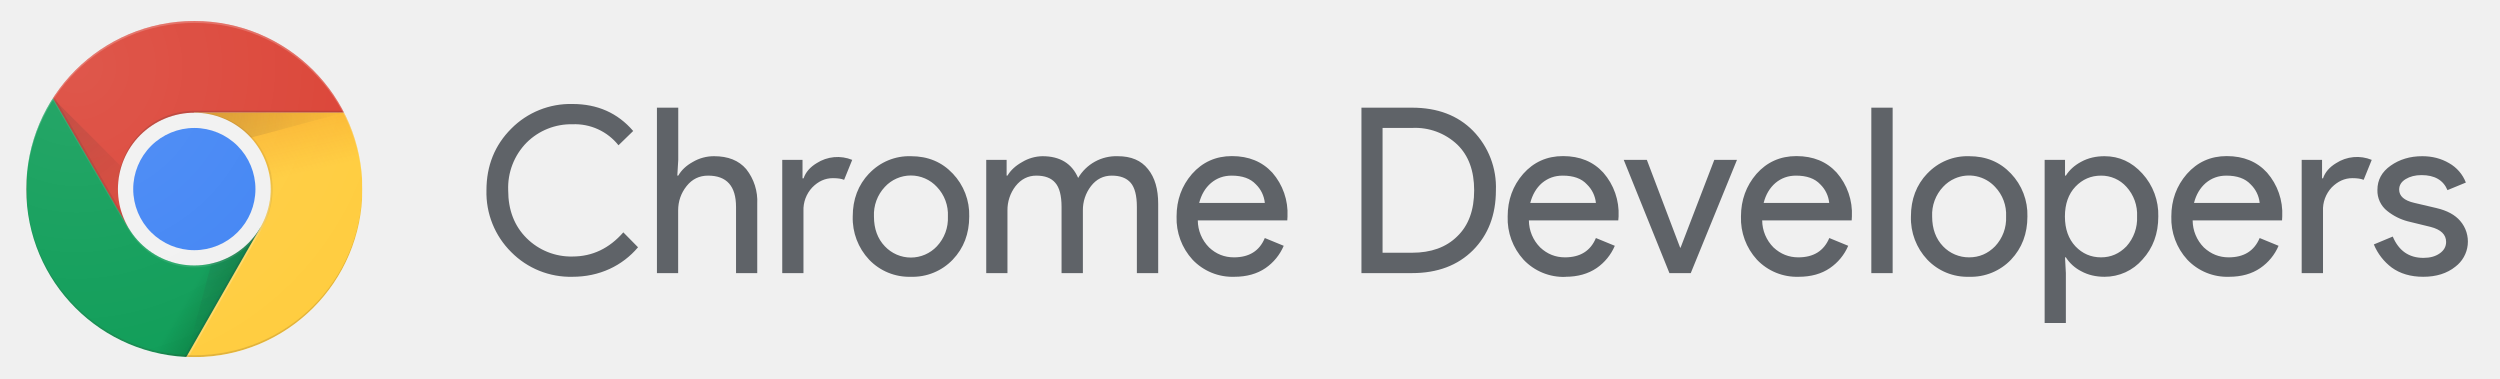
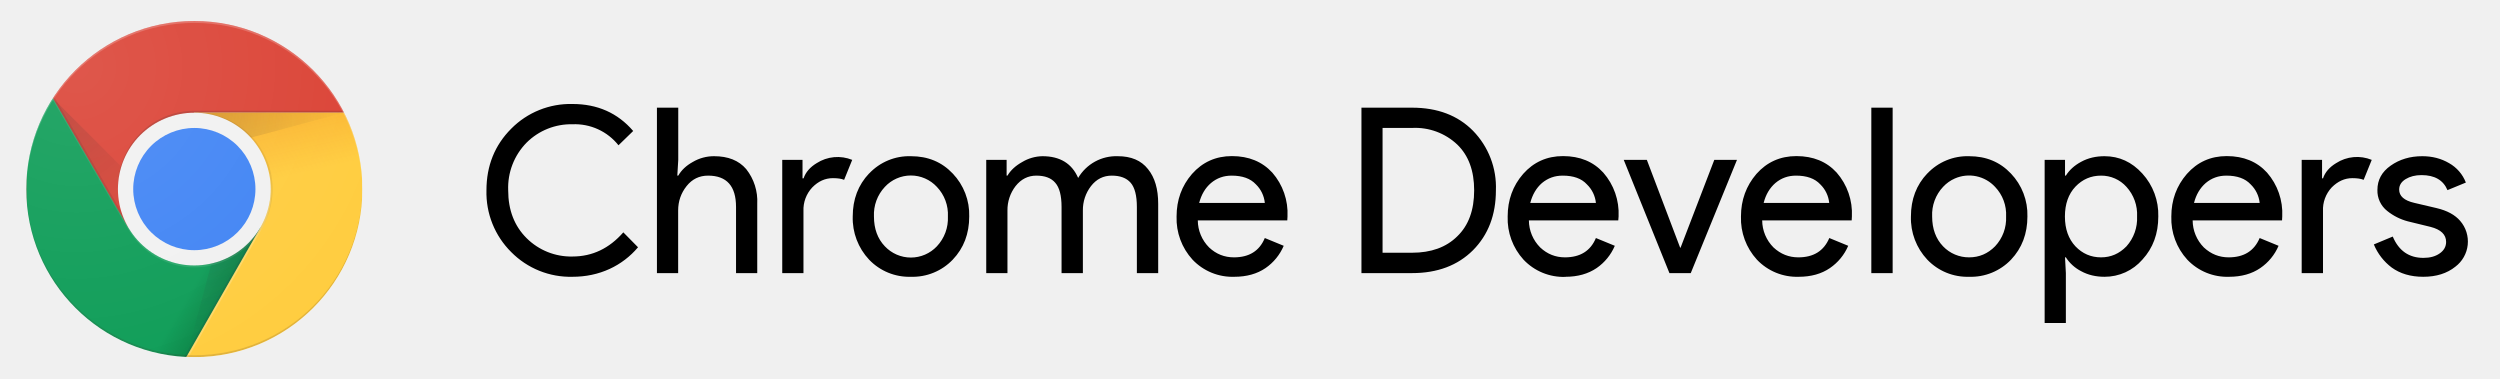
- <svg xmlns="http://www.w3.org/2000/svg" width="238" height="36" viewBox="0 0 238 36" fill="none">
-   <path d="M54.5 26.35C53.419 26.377 52.345 26.182 51.342 25.778C50.339 25.374 49.43 24.769 48.67 24C47.896 23.233 47.287 22.316 46.881 21.305C46.475 20.293 46.281 19.209 46.31 18.12C46.31 15.78 47.1 13.82 48.67 12.25C49.43 11.481 50.339 10.876 51.342 10.472C52.345 10.068 53.419 9.873 54.5 9.9C56.87 9.9 58.8 10.75 60.28 12.47L58.88 13.83C58.359 13.175 57.691 12.652 56.93 12.305C56.169 11.957 55.336 11.795 54.5 11.83C53.694 11.812 52.892 11.957 52.143 12.256C51.394 12.555 50.712 13.002 50.14 13.57C49.55 14.167 49.09 14.879 48.787 15.662C48.484 16.445 48.346 17.281 48.38 18.12C48.38 20 48.97 21.52 50.14 22.68C50.712 23.248 51.394 23.695 52.143 23.994C52.892 24.293 53.694 24.438 54.5 24.42C56.39 24.42 58 23.65 59.34 22.12L60.74 23.54C60.002 24.417 59.081 25.12 58.04 25.6C56.95 26.1 55.77 26.35 54.5 26.35V26.35ZM64.57 10.25V15.22L64.48 16.72H64.57C64.87 16.2 65.32 15.77 65.95 15.42C66.565 15.057 67.266 14.867 67.98 14.87C69.31 14.87 70.33 15.27 71.04 16.1C71.78 17.035 72.153 18.209 72.09 19.4V26H70.07V19.7C70.07 17.71 69.18 16.72 67.41 16.72C66.57 16.72 65.89 17.05 65.36 17.72C64.83 18.39 64.56 19.16 64.56 20.04V26H62.54V10.25H64.57ZM76.49 26H74.47V15.22H76.4V16.98H76.5C76.7 16.39 77.12 15.91 77.75 15.53C78.247 15.211 78.814 15.016 79.402 14.962C79.99 14.908 80.583 14.996 81.13 15.22L80.36 17.12C80.1 17.01 79.74 16.96 79.29 16.96C78.55 16.96 77.9 17.26 77.33 17.84C77.046 18.141 76.826 18.497 76.681 18.885C76.537 19.273 76.472 19.686 76.49 20.1V26V26ZM82.74 16.52C83.249 15.979 83.867 15.551 84.553 15.267C85.239 14.982 85.978 14.847 86.72 14.87C88.34 14.87 89.66 15.42 90.7 16.52C91.22 17.063 91.626 17.705 91.896 18.407C92.166 19.109 92.293 19.858 92.27 20.61C92.27 22.25 91.75 23.62 90.7 24.72C90.188 25.256 89.569 25.677 88.883 25.958C88.198 26.239 87.461 26.373 86.72 26.35C85.979 26.373 85.242 26.239 84.557 25.959C83.871 25.678 83.252 25.256 82.74 24.72C81.696 23.611 81.135 22.133 81.18 20.61C81.18 18.97 81.7 17.61 82.74 16.51V16.52ZM84.24 23.45C84.558 23.787 84.942 24.056 85.367 24.24C85.793 24.424 86.251 24.519 86.715 24.519C87.179 24.519 87.637 24.424 88.063 24.24C88.489 24.056 88.872 23.787 89.19 23.45C89.546 23.071 89.823 22.625 90.004 22.137C90.184 21.649 90.264 21.13 90.24 20.61C90.266 20.093 90.187 19.576 90.006 19.092C89.826 18.607 89.548 18.164 89.19 17.79C88.874 17.448 88.492 17.176 88.066 16.99C87.64 16.803 87.18 16.707 86.715 16.707C86.25 16.707 85.79 16.803 85.364 16.99C84.938 17.176 84.556 17.448 84.24 17.79C83.886 18.166 83.612 18.61 83.433 19.094C83.255 19.579 83.175 20.094 83.2 20.61C83.2 21.78 83.55 22.73 84.24 23.45ZM93.89 26V15.22H95.83V16.72H95.91C96.22 16.2 96.69 15.77 97.32 15.42C97.901 15.071 98.563 14.882 99.24 14.87C100.91 14.87 102.04 15.56 102.64 16.94C103.024 16.288 103.577 15.751 104.24 15.386C104.904 15.022 105.654 14.844 106.41 14.87C107.68 14.87 108.64 15.27 109.29 16.1C109.94 16.9 110.26 18 110.26 19.4V26H108.23V19.7C108.23 18.62 108.03 17.85 107.64 17.4C107.24 16.94 106.64 16.72 105.84 16.72C105.04 16.72 104.38 17.05 103.86 17.72C103.349 18.384 103.078 19.202 103.09 20.04V26H101.06V19.7C101.06 18.62 100.86 17.85 100.46 17.4C100.07 16.94 99.47 16.72 98.66 16.72C97.87 16.72 97.21 17.05 96.68 17.72C96.169 18.384 95.898 19.202 95.91 20.04V26H93.89ZM117.51 26.35C116.769 26.376 116.031 26.244 115.345 25.963C114.659 25.682 114.04 25.258 113.53 24.72C112.505 23.601 111.96 22.126 112.01 20.61C112.01 19.04 112.5 17.69 113.48 16.56C114.48 15.43 115.75 14.86 117.28 14.86C118.88 14.86 120.16 15.39 121.12 16.43C122.127 17.582 122.647 19.081 122.57 20.61L122.55 20.98H114.03C114.036 21.949 114.424 22.876 115.11 23.56C115.78 24.19 116.57 24.5 117.47 24.5C118.92 24.5 119.9 23.89 120.41 22.66L122.21 23.4C121.846 24.256 121.246 24.992 120.48 25.52C119.68 26.07 118.68 26.35 117.51 26.35ZM120.41 19.31C120.343 18.641 120.042 18.018 119.56 17.55C119.04 16.99 118.27 16.72 117.25 16.72C116.5 16.72 115.85 16.95 115.29 17.42C114.74 17.89 114.37 18.52 114.16 19.32H120.41V19.31V19.31ZM129.61 26V10.25H134.42C136.84 10.25 138.78 10.98 140.23 12.45C140.96 13.197 141.529 14.085 141.904 15.06C142.279 16.035 142.451 17.076 142.41 18.12C142.41 20.46 141.68 22.36 140.23 23.82C138.78 25.27 136.84 26 134.43 26H129.6H129.61V26ZM131.63 24.06H134.43C136.24 24.06 137.68 23.54 138.73 22.5C139.81 21.46 140.34 20 140.34 18.12C140.34 16.26 139.81 14.81 138.74 13.77C138.166 13.226 137.486 12.804 136.744 12.53C136.001 12.257 135.21 12.138 134.42 12.18H131.62V24.06H131.63V24.06ZM149.03 26.36C148.287 26.385 147.546 26.252 146.859 25.969C146.171 25.687 145.551 25.261 145.04 24.72C144.019 23.6 143.477 22.125 143.53 20.61C143.53 19.04 144.02 17.69 145 16.56C146 15.43 147.27 14.86 148.8 14.86C150.4 14.86 151.68 15.39 152.63 16.43C153.641 17.581 154.164 19.08 154.09 20.61L154.06 20.98H145.55C145.556 21.949 145.944 22.876 146.63 23.56C147.3 24.19 148.09 24.5 148.98 24.5C150.43 24.5 151.42 23.89 151.93 22.66L153.73 23.4C153.366 24.256 152.766 24.992 152 25.52C151.19 26.07 150.2 26.35 149.03 26.35V26.36V26.36ZM151.93 19.31C151.86 18.64 151.556 18.017 151.07 17.55C150.56 16.99 149.79 16.72 148.77 16.72C148.01 16.72 147.37 16.95 146.8 17.42C146.26 17.89 145.89 18.52 145.68 19.32H151.93V19.31V19.31ZM158.93 26L154.58 15.22H156.78L159.95 23.58H159.99L163.2 15.22H165.36L160.96 26H158.93V26ZM171.24 26.35C170.499 26.375 169.761 26.243 169.075 25.962C168.389 25.681 167.77 25.258 167.26 24.72C166.235 23.601 165.69 22.126 165.74 20.61C165.74 19.04 166.24 17.69 167.21 16.56C168.21 15.43 169.48 14.86 171.02 14.86C172.62 14.86 173.9 15.39 174.85 16.43C175.857 17.582 176.377 19.081 176.3 20.61L176.28 20.98H167.76C167.766 21.949 168.154 22.876 168.84 23.56C169.52 24.19 170.3 24.5 171.2 24.5C172.65 24.5 173.63 23.89 174.15 22.66L175.95 23.4C175.584 24.258 174.98 24.993 174.21 25.52C173.41 26.07 172.41 26.35 171.24 26.35V26.35ZM174.14 19.31C174.073 18.641 173.772 18.018 173.29 17.55C172.77 16.99 172 16.72 170.98 16.72C170.23 16.72 169.58 16.95 169.02 17.42C168.48 17.89 168.1 18.52 167.9 19.32H174.15L174.14 19.31V19.31ZM180.18 26H178.15V10.25H180.18V26V26ZM183.48 16.52C183.989 15.979 184.606 15.551 185.293 15.267C185.979 14.982 186.718 14.847 187.46 14.87C189.08 14.87 190.4 15.42 191.44 16.52C191.96 17.064 192.366 17.705 192.635 18.407C192.905 19.11 193.032 19.858 193.01 20.61C193.01 22.25 192.49 23.62 191.45 24.72C190.937 25.257 190.316 25.679 189.629 25.96C188.941 26.241 188.202 26.374 187.46 26.35C186.719 26.373 185.982 26.24 185.296 25.959C184.611 25.678 183.992 25.256 183.48 24.72C182.436 23.611 181.875 22.133 181.92 20.61C181.92 18.97 182.44 17.61 183.48 16.51V16.52V16.52ZM184.98 23.45C185.3 23.785 185.685 24.051 186.112 24.231C186.538 24.412 186.997 24.503 187.46 24.5C188.42 24.5 189.24 24.15 189.93 23.45C190.287 23.071 190.563 22.625 190.744 22.137C190.924 21.649 191.004 21.13 190.98 20.61C191.006 20.093 190.927 19.576 190.746 19.091C190.566 18.607 190.288 18.164 189.93 17.79C189.454 17.276 188.83 16.923 188.145 16.779C187.459 16.636 186.746 16.709 186.104 16.99C185.678 17.176 185.296 17.449 184.98 17.79C184.626 18.166 184.352 18.61 184.174 19.094C183.995 19.579 183.915 20.094 183.94 20.61C183.94 21.78 184.29 22.73 184.98 23.45ZM200.35 26.35C199.53 26.35 198.79 26.18 198.13 25.82C197.535 25.517 197.031 25.062 196.67 24.5H196.59L196.67 26V30.75H194.65V15.22H196.59V16.72H196.67C197 16.19 197.48 15.75 198.13 15.4C198.79 15.04 199.53 14.87 200.35 14.87C201.75 14.87 202.95 15.42 203.95 16.52C204.968 17.634 205.513 19.101 205.47 20.61C205.47 22.24 204.97 23.61 203.96 24.71C203.512 25.227 202.958 25.642 202.335 25.925C201.711 26.208 201.034 26.353 200.35 26.35V26.35ZM200.02 24.5C200.96 24.5 201.76 24.15 202.44 23.45C203.136 22.672 203.499 21.652 203.45 20.61C203.476 20.096 203.4 19.583 203.226 19.099C203.053 18.615 202.786 18.17 202.44 17.79C202.136 17.45 201.763 17.178 201.346 16.994C200.928 16.809 200.476 16.716 200.02 16.72C199.06 16.72 198.25 17.07 197.58 17.77C196.92 18.47 196.58 19.42 196.58 20.61C196.58 21.8 196.92 22.74 197.58 23.45C198.25 24.15 199.06 24.5 200.02 24.5ZM212.22 26.35C211.477 26.377 210.737 26.246 210.049 25.965C209.361 25.684 208.741 25.259 208.23 24.72C207.205 23.601 206.66 22.126 206.71 20.61C206.71 19.04 207.21 17.69 208.19 16.56C209.19 15.43 210.45 14.86 211.99 14.86C213.59 14.86 214.87 15.39 215.82 16.43C216.827 17.582 217.347 19.081 217.27 20.61L217.25 20.98H208.74C208.744 21.947 209.128 22.874 209.81 23.56C210.49 24.19 211.27 24.5 212.17 24.5C213.62 24.5 214.6 23.89 215.12 22.66L216.92 23.4C216.554 24.258 215.95 24.993 215.18 25.52C214.38 26.07 213.38 26.35 212.21 26.35H212.22V26.35ZM215.12 19.31C215.05 18.64 214.746 18.017 214.26 17.55C213.74 16.99 212.97 16.72 211.95 16.72C211.2 16.72 210.55 16.95 209.99 17.42C209.45 17.89 209.07 18.52 208.87 19.32H215.12V19.31V19.31ZM221.15 26H219.12V15.22H221.06V16.98H221.15C221.35 16.39 221.77 15.91 222.4 15.53C222.898 15.208 223.467 15.012 224.057 14.958C224.647 14.904 225.242 14.994 225.79 15.22L225.02 17.12C224.75 17.01 224.39 16.96 223.94 16.96C223.21 16.96 222.56 17.26 221.98 17.84C221.698 18.142 221.479 18.498 221.336 18.886C221.193 19.274 221.13 19.687 221.15 20.1V26V26ZM230.69 26.35C229.49 26.35 228.49 26.05 227.69 25.47C226.936 24.902 226.349 24.143 225.99 23.27L227.79 22.52C228.36 23.87 229.33 24.55 230.71 24.55C231.34 24.55 231.85 24.41 232.25 24.13C232.66 23.85 232.87 23.48 232.87 23.03C232.87 22.33 232.37 21.85 231.39 21.6L229.22 21.07C228.504 20.881 227.837 20.544 227.26 20.08C226.959 19.843 226.718 19.538 226.557 19.191C226.395 18.843 226.318 18.463 226.33 18.08C226.33 17.13 226.75 16.36 227.59 15.77C228.44 15.17 229.44 14.87 230.6 14.87C231.55 14.87 232.4 15.09 233.15 15.53C233.883 15.941 234.449 16.595 234.75 17.38L233 18.1C232.6 17.15 231.78 16.67 230.53 16.67C229.93 16.67 229.43 16.8 229.02 17.05C228.61 17.3 228.4 17.63 228.4 18.05C228.4 18.67 228.88 19.09 229.83 19.31L231.96 19.81C232.98 20.05 233.72 20.46 234.21 21.03C234.479 21.341 234.682 21.703 234.805 22.095C234.928 22.488 234.97 22.901 234.927 23.31C234.884 23.719 234.757 24.114 234.554 24.472C234.352 24.83 234.078 25.142 233.75 25.39C232.95 26.03 231.94 26.35 230.69 26.35Z" fill="#5F6368" />
+ <svg xmlns="http://www.w3.org/2000/svg" width="238" height="36" viewBox="0 0 238 36" fill="currentColor">
+   <path d="M54.5 26.35C53.419 26.377 52.345 26.182 51.342 25.778C50.339 25.374 49.43 24.769 48.67 24C47.896 23.233 47.287 22.316 46.881 21.305C46.475 20.293 46.281 19.209 46.31 18.12C46.31 15.78 47.1 13.82 48.67 12.25C49.43 11.481 50.339 10.876 51.342 10.472C52.345 10.068 53.419 9.873 54.5 9.9C56.87 9.9 58.8 10.75 60.28 12.47L58.88 13.83C58.359 13.175 57.691 12.652 56.93 12.305C56.169 11.957 55.336 11.795 54.5 11.83C53.694 11.812 52.892 11.957 52.143 12.256C51.394 12.555 50.712 13.002 50.14 13.57C49.55 14.167 49.09 14.879 48.787 15.662C48.484 16.445 48.346 17.281 48.38 18.12C48.38 20 48.97 21.52 50.14 22.68C50.712 23.248 51.394 23.695 52.143 23.994C52.892 24.293 53.694 24.438 54.5 24.42C56.39 24.42 58 23.65 59.34 22.12L60.74 23.54C60.002 24.417 59.081 25.12 58.04 25.6C56.95 26.1 55.77 26.35 54.5 26.35V26.35ZM64.57 10.25V15.22L64.48 16.72H64.57C64.87 16.2 65.32 15.77 65.95 15.42C66.565 15.057 67.266 14.867 67.98 14.87C69.31 14.87 70.33 15.27 71.04 16.1C71.78 17.035 72.153 18.209 72.09 19.4V26H70.07V19.7C70.07 17.71 69.18 16.72 67.41 16.72C66.57 16.72 65.89 17.05 65.36 17.72C64.83 18.39 64.56 19.16 64.56 20.04V26H62.54V10.25H64.57ZM76.49 26H74.47V15.22H76.4V16.98H76.5C76.7 16.39 77.12 15.91 77.75 15.53C78.247 15.211 78.814 15.016 79.402 14.962C79.99 14.908 80.583 14.996 81.13 15.22L80.36 17.12C80.1 17.01 79.74 16.96 79.29 16.96C78.55 16.96 77.9 17.26 77.33 17.84C77.046 18.141 76.826 18.497 76.681 18.885C76.537 19.273 76.472 19.686 76.49 20.1V26V26ZM82.74 16.52C83.249 15.979 83.867 15.551 84.553 15.267C85.239 14.982 85.978 14.847 86.72 14.87C88.34 14.87 89.66 15.42 90.7 16.52C91.22 17.063 91.626 17.705 91.896 18.407C92.166 19.109 92.293 19.858 92.27 20.61C92.27 22.25 91.75 23.62 90.7 24.72C90.188 25.256 89.569 25.677 88.883 25.958C88.198 26.239 87.461 26.373 86.72 26.35C85.979 26.373 85.242 26.239 84.557 25.959C83.871 25.678 83.252 25.256 82.74 24.72C81.696 23.611 81.135 22.133 81.18 20.61C81.18 18.97 81.7 17.61 82.74 16.51V16.52ZM84.24 23.45C84.558 23.787 84.942 24.056 85.367 24.24C85.793 24.424 86.251 24.519 86.715 24.519C87.179 24.519 87.637 24.424 88.063 24.24C88.489 24.056 88.872 23.787 89.19 23.45C89.546 23.071 89.823 22.625 90.004 22.137C90.184 21.649 90.264 21.13 90.24 20.61C90.266 20.093 90.187 19.576 90.006 19.092C89.826 18.607 89.548 18.164 89.19 17.79C88.874 17.448 88.492 17.176 88.066 16.99C87.64 16.803 87.18 16.707 86.715 16.707C86.25 16.707 85.79 16.803 85.364 16.99C84.938 17.176 84.556 17.448 84.24 17.79C83.886 18.166 83.612 18.61 83.433 19.094C83.255 19.579 83.175 20.094 83.2 20.61C83.2 21.78 83.55 22.73 84.24 23.45ZM93.89 26V15.22H95.83V16.72H95.91C96.22 16.2 96.69 15.77 97.32 15.42C97.901 15.071 98.563 14.882 99.24 14.87C100.91 14.87 102.04 15.56 102.64 16.94C103.024 16.288 103.577 15.751 104.24 15.386C104.904 15.022 105.654 14.844 106.41 14.87C107.68 14.87 108.64 15.27 109.29 16.1C109.94 16.9 110.26 18 110.26 19.4V26H108.23V19.7C108.23 18.62 108.03 17.85 107.64 17.4C107.24 16.94 106.64 16.72 105.84 16.72C105.04 16.72 104.38 17.05 103.86 17.72C103.349 18.384 103.078 19.202 103.09 20.04V26H101.06V19.7C101.06 18.62 100.86 17.85 100.46 17.4C100.07 16.94 99.47 16.72 98.66 16.72C97.87 16.72 97.21 17.05 96.68 17.72C96.169 18.384 95.898 19.202 95.91 20.04V26H93.89ZM117.51 26.35C116.769 26.376 116.031 26.244 115.345 25.963C114.659 25.682 114.04 25.258 113.53 24.72C112.505 23.601 111.96 22.126 112.01 20.61C112.01 19.04 112.5 17.69 113.48 16.56C114.48 15.43 115.75 14.86 117.28 14.86C118.88 14.86 120.16 15.39 121.12 16.43C122.127 17.582 122.647 19.081 122.57 20.61L122.55 20.98H114.03C114.036 21.949 114.424 22.876 115.11 23.56C115.78 24.19 116.57 24.5 117.47 24.5C118.92 24.5 119.9 23.89 120.41 22.66L122.21 23.4C121.846 24.256 121.246 24.992 120.48 25.52C119.68 26.07 118.68 26.35 117.51 26.35ZM120.41 19.31C120.343 18.641 120.042 18.018 119.56 17.55C119.04 16.99 118.27 16.72 117.25 16.72C116.5 16.72 115.85 16.95 115.29 17.42C114.74 17.89 114.37 18.52 114.16 19.32H120.41V19.31V19.31ZM129.61 26V10.25H134.42C136.84 10.25 138.78 10.98 140.23 12.45C140.96 13.197 141.529 14.085 141.904 15.06C142.279 16.035 142.451 17.076 142.41 18.12C142.41 20.46 141.68 22.36 140.23 23.82C138.78 25.27 136.84 26 134.43 26H129.6H129.61V26ZM131.63 24.06H134.43C136.24 24.06 137.68 23.54 138.73 22.5C139.81 21.46 140.34 20 140.34 18.12C140.34 16.26 139.81 14.81 138.74 13.77C138.166 13.226 137.486 12.804 136.744 12.53C136.001 12.257 135.21 12.138 134.42 12.18H131.62V24.06H131.63V24.06ZM149.03 26.36C148.287 26.385 147.546 26.252 146.859 25.969C146.171 25.687 145.551 25.261 145.04 24.72C144.019 23.6 143.477 22.125 143.53 20.61C143.53 19.04 144.02 17.69 145 16.56C146 15.43 147.27 14.86 148.8 14.86C150.4 14.86 151.68 15.39 152.63 16.43C153.641 17.581 154.164 19.08 154.09 20.61L154.06 20.98H145.55C145.556 21.949 145.944 22.876 146.63 23.56C147.3 24.19 148.09 24.5 148.98 24.5C150.43 24.5 151.42 23.89 151.93 22.66L153.73 23.4C153.366 24.256 152.766 24.992 152 25.52C151.19 26.07 150.2 26.35 149.03 26.35V26.36V26.36ZM151.93 19.31C151.86 18.64 151.556 18.017 151.07 17.55C150.56 16.99 149.79 16.72 148.77 16.72C148.01 16.72 147.37 16.95 146.8 17.42C146.26 17.89 145.89 18.52 145.68 19.32H151.93V19.31V19.31ZM158.93 26L154.58 15.22H156.78L159.95 23.58H159.99L163.2 15.22H165.36L160.96 26H158.93V26ZM171.24 26.35C170.499 26.375 169.761 26.243 169.075 25.962C168.389 25.681 167.77 25.258 167.26 24.72C166.235 23.601 165.69 22.126 165.74 20.61C165.74 19.04 166.24 17.69 167.21 16.56C168.21 15.43 169.48 14.86 171.02 14.86C172.62 14.86 173.9 15.39 174.85 16.43C175.857 17.582 176.377 19.081 176.3 20.61L176.28 20.98H167.76C167.766 21.949 168.154 22.876 168.84 23.56C169.52 24.19 170.3 24.5 171.2 24.5C172.65 24.5 173.63 23.89 174.15 22.66L175.95 23.4C175.584 24.258 174.98 24.993 174.21 25.52C173.41 26.07 172.41 26.35 171.24 26.35V26.35ZM174.14 19.31C174.073 18.641 173.772 18.018 173.29 17.55C172.77 16.99 172 16.72 170.98 16.72C170.23 16.72 169.58 16.95 169.02 17.42C168.48 17.89 168.1 18.52 167.9 19.32H174.15L174.14 19.31V19.31ZM180.18 26H178.15V10.25H180.18V26V26ZM183.48 16.52C183.989 15.979 184.606 15.551 185.293 15.267C185.979 14.982 186.718 14.847 187.46 14.87C189.08 14.87 190.4 15.42 191.44 16.52C191.96 17.064 192.366 17.705 192.635 18.407C192.905 19.11 193.032 19.858 193.01 20.61C193.01 22.25 192.49 23.62 191.45 24.72C190.937 25.257 190.316 25.679 189.629 25.96C188.941 26.241 188.202 26.374 187.46 26.35C186.719 26.373 185.982 26.24 185.296 25.959C184.611 25.678 183.992 25.256 183.48 24.72C182.436 23.611 181.875 22.133 181.92 20.61C181.92 18.97 182.44 17.61 183.48 16.51V16.52V16.52ZM184.98 23.45C185.3 23.785 185.685 24.051 186.112 24.231C186.538 24.412 186.997 24.503 187.46 24.5C188.42 24.5 189.24 24.15 189.93 23.45C190.287 23.071 190.563 22.625 190.744 22.137C190.924 21.649 191.004 21.13 190.98 20.61C191.006 20.093 190.927 19.576 190.746 19.091C190.566 18.607 190.288 18.164 189.93 17.79C189.454 17.276 188.83 16.923 188.145 16.779C187.459 16.636 186.746 16.709 186.104 16.99C185.678 17.176 185.296 17.449 184.98 17.79C184.626 18.166 184.352 18.61 184.174 19.094C183.995 19.579 183.915 20.094 183.94 20.61C183.94 21.78 184.29 22.73 184.98 23.45ZM200.35 26.35C199.53 26.35 198.79 26.18 198.13 25.82C197.535 25.517 197.031 25.062 196.67 24.5H196.59L196.67 26V30.75H194.65V15.22H196.59V16.72H196.67C197 16.19 197.48 15.75 198.13 15.4C198.79 15.04 199.53 14.87 200.35 14.87C201.75 14.87 202.95 15.42 203.95 16.52C204.968 17.634 205.513 19.101 205.47 20.61C205.47 22.24 204.97 23.61 203.96 24.71C203.512 25.227 202.958 25.642 202.335 25.925C201.711 26.208 201.034 26.353 200.35 26.35V26.35ZM200.02 24.5C200.96 24.5 201.76 24.15 202.44 23.45C203.136 22.672 203.499 21.652 203.45 20.61C203.476 20.096 203.4 19.583 203.226 19.099C203.053 18.615 202.786 18.17 202.44 17.79C202.136 17.45 201.763 17.178 201.346 16.994C200.928 16.809 200.476 16.716 200.02 16.72C199.06 16.72 198.25 17.07 197.58 17.77C196.92 18.47 196.58 19.42 196.58 20.61C196.58 21.8 196.92 22.74 197.58 23.45C198.25 24.15 199.06 24.5 200.02 24.5ZM212.22 26.35C211.477 26.377 210.737 26.246 210.049 25.965C209.361 25.684 208.741 25.259 208.23 24.72C207.205 23.601 206.66 22.126 206.71 20.61C206.71 19.04 207.21 17.69 208.19 16.56C209.19 15.43 210.45 14.86 211.99 14.86C213.59 14.86 214.87 15.39 215.82 16.43C216.827 17.582 217.347 19.081 217.27 20.61L217.25 20.98H208.74C208.744 21.947 209.128 22.874 209.81 23.56C210.49 24.19 211.27 24.5 212.17 24.5C213.62 24.5 214.6 23.89 215.12 22.66L216.92 23.4C216.554 24.258 215.95 24.993 215.18 25.52C214.38 26.07 213.38 26.35 212.21 26.35H212.22V26.35ZM215.12 19.31C215.05 18.64 214.746 18.017 214.26 17.55C213.74 16.99 212.97 16.72 211.95 16.72C211.2 16.72 210.55 16.95 209.99 17.42C209.45 17.89 209.07 18.52 208.87 19.32H215.12V19.31V19.31ZM221.15 26H219.12V15.22H221.06V16.98H221.15C221.35 16.39 221.77 15.91 222.4 15.53C222.898 15.208 223.467 15.012 224.057 14.958C224.647 14.904 225.242 14.994 225.79 15.22L225.02 17.12C224.75 17.01 224.39 16.96 223.94 16.96C223.21 16.96 222.56 17.26 221.98 17.84C221.698 18.142 221.479 18.498 221.336 18.886C221.193 19.274 221.13 19.687 221.15 20.1V26V26ZM230.69 26.35C229.49 26.35 228.49 26.05 227.69 25.47C226.936 24.902 226.349 24.143 225.99 23.27L227.79 22.52C228.36 23.87 229.33 24.55 230.71 24.55C231.34 24.55 231.85 24.41 232.25 24.13C232.66 23.85 232.87 23.48 232.87 23.03C232.87 22.33 232.37 21.85 231.39 21.6L229.22 21.07C228.504 20.881 227.837 20.544 227.26 20.08C226.959 19.843 226.718 19.538 226.557 19.191C226.395 18.843 226.318 18.463 226.33 18.08C226.33 17.13 226.75 16.36 227.59 15.77C228.44 15.17 229.44 14.87 230.6 14.87C231.55 14.87 232.4 15.09 233.15 15.53C233.883 15.941 234.449 16.595 234.75 17.38L233 18.1C232.6 17.15 231.78 16.67 230.53 16.67C229.93 16.67 229.43 16.8 229.02 17.05C228.61 17.3 228.4 17.63 228.4 18.05C228.4 18.67 228.88 19.09 229.83 19.31L231.96 19.81C232.98 20.05 233.72 20.46 234.21 21.03C234.479 21.341 234.682 21.703 234.805 22.095C234.928 22.488 234.97 22.901 234.927 23.31C234.884 23.719 234.757 24.114 234.554 24.472C234.352 24.83 234.078 25.142 233.75 25.39C232.95 26.03 231.94 26.35 230.69 26.35Z" />
  <mask id="mask0_636_18464" style="mask-type:alpha" maskUnits="userSpaceOnUse" x="2" y="2" width="33" height="32">
    <path d="M18.5 34C27.337 34 34.5 26.837 34.5 18C34.5 9.163 27.337 2 18.5 2C9.663 2 2.5 9.163 2.5 18C2.5 26.837 9.663 34 18.5 34Z" fill="#C4C4C4" />
  </mask>
  <g mask="url(#mask0_636_18464)">
    <path d="M2.5 2V21.636H12.202L18.5 10.727H34.5V2H2.5Z" fill="#DB4437" />
    <path d="M2.5 34H17.73L24.8 26.93V21.636H12.202L2.5 4.996V34Z" fill="#0F9D58" />
    <path d="M2.5 34H17.73L24.8 26.93V21.636H12.202L2.5 4.996V34Z" fill="url(#paint0_linear_636_18464)" />
    <path d="M18.5 10.727L24.8 21.637L17.73 34H34.5V10.727H18.5Z" fill="#FFCD40" />
    <path d="M18.5 10.727L24.8 21.637L17.73 34H34.5V10.727H18.5Z" fill="url(#paint1_linear_636_18464)" />
    <path d="M12.374 21.573L5.133 9.153L5.027 9.335L12.217 21.662L12.374 21.572V21.573Z" fill="#3E2723" fill-opacity="0.15" />
    <path d="M24.653 21.878L24.502 21.791L17.522 34H17.731L24.658 21.884L24.653 21.878Z" fill="#263238" fill-opacity="0.15" />
    <path d="M5.04 9.354L15.449 19.762L12.202 21.636L5.04 9.354Z" fill="url(#paint2_radial_636_18464)" />
    <path d="M17.742 33.98L21.552 19.762L24.8 21.636L17.742 33.98Z" fill="url(#paint3_radial_636_18464)" />
    <path d="M18.5 10.727V14.537L32.755 10.727H18.5Z" fill="url(#paint4_radial_636_18464)" />
    <path d="M18.5 25.273C20.429 25.273 22.279 24.506 23.643 23.142C25.007 21.778 25.773 19.928 25.773 18C25.773 16.071 25.007 14.221 23.643 12.857C22.279 11.493 20.429 10.727 18.5 10.727C16.571 10.727 14.721 11.493 13.357 12.857C11.993 14.221 11.227 16.071 11.227 18C11.227 19.928 11.993 21.778 13.357 23.142C14.721 24.506 16.571 25.273 18.5 25.273V25.273Z" fill="#F1F1F1" />
    <path d="M18.5 23.818C20.043 23.818 21.523 23.205 22.614 22.114C23.705 21.023 24.318 19.543 24.318 18C24.318 16.457 23.705 14.977 22.614 13.886C21.523 12.795 20.043 12.182 18.5 12.182C16.957 12.182 15.477 12.795 14.386 13.886C13.295 14.977 12.682 16.457 12.682 18C12.682 19.543 13.295 21.023 14.386 22.114C15.477 23.205 16.957 23.818 18.5 23.818V23.818Z" fill="#4285F4" />
    <path d="M18.5 10.546C16.571 10.546 14.722 11.312 13.358 12.676C11.994 14.04 11.227 15.889 11.227 17.818V18C11.227 16.071 11.993 14.221 13.357 12.857C14.721 11.493 16.571 10.727 18.5 10.727H34.5V10.546H18.5V10.546Z" fill="#3E2723" fill-opacity="0.2" />
    <path d="M24.79 21.636C24.153 22.741 23.236 23.659 22.132 24.297C21.028 24.936 19.775 25.272 18.5 25.273C17.224 25.273 15.971 24.936 14.866 24.298C13.761 23.66 12.844 22.741 12.207 21.636H12.2L2.5 4.996V5.178L12.202 21.818H12.209C12.846 22.923 13.764 23.841 14.868 24.48C15.973 25.118 17.226 25.454 18.502 25.454C19.777 25.454 21.03 25.117 22.134 24.479C23.239 23.841 24.155 22.923 24.792 21.818H24.802V21.636H24.791H24.79Z" fill="white" fill-opacity="0.1" />
    <path opacity="0.1" d="M18.682 10.727C18.651 10.727 18.622 10.731 18.591 10.733C20.503 10.756 22.33 11.531 23.674 12.892C25.018 14.252 25.772 16.087 25.773 18C25.772 19.912 25.018 21.747 23.674 23.107C22.33 24.468 20.503 25.243 18.591 25.267C18.621 25.267 18.651 25.273 18.681 25.273C20.61 25.273 22.46 24.506 23.824 23.142C25.188 21.778 25.954 19.928 25.954 18C25.954 16.071 25.188 14.221 23.824 12.857C22.46 11.493 20.61 10.727 18.681 10.727H18.682Z" fill="#3E2723" />
    <path d="M24.864 21.878C25.37 21.004 25.688 20.035 25.797 19.031C25.907 18.028 25.805 17.013 25.5 16.051C25.673 16.673 25.773 17.326 25.773 18.001C25.773 19.326 25.415 20.561 24.796 21.631L24.8 21.638L17.73 34.002H17.942L24.867 21.885L24.864 21.878V21.878Z" fill="white" fill-opacity="0.2" />
    <path d="M18.5 2.182C27.305 2.182 34.45 9.296 34.498 18.091L34.5 18C34.5 9.164 27.336 2 18.5 2C9.664 2 2.5 9.164 2.5 18L2.502 18.09C2.55 9.297 9.694 2.183 18.5 2.183V2.182Z" fill="white" fill-opacity="0.2" />
    <path d="M18.5 33.818C27.305 33.818 34.45 26.704 34.498 17.909L34.5 18C34.5 26.836 27.336 34 18.5 34C9.664 34 2.5 26.836 2.5 18L2.502 17.91C2.55 26.703 9.694 33.817 18.5 33.817V33.818Z" fill="#3E2723" fill-opacity="0.15" />
    <path d="M18.5 34C27.337 34 34.5 26.837 34.5 18C34.5 9.163 27.337 2 18.5 2C9.663 2 2.5 9.163 2.5 18C2.5 26.837 9.663 34 18.5 34Z" fill="url(#paint5_radial_636_18464)" />
  </g>
  <defs>
    <linearGradient id="paint0_linear_636_18464" x1="21.204" y1="30.454" x2="10.598" y2="24.242" gradientUnits="userSpaceOnUse">
      <stop stop-color="#055524" stop-opacity="0.4" />
      <stop offset="0.33" stop-color="#055524" stop-opacity="0" />
    </linearGradient>
    <linearGradient id="paint1_linear_636_18464" x1="23.201" y1="9.601" x2="25.872" y2="21.296" gradientUnits="userSpaceOnUse">
      <stop stop-color="#EA6100" stop-opacity="0.3" />
      <stop offset="0.66" stop-color="#EA6100" stop-opacity="0" />
    </linearGradient>
    <radialGradient id="paint2_radial_636_18464" cx="0" cy="0" r="1" gradientUnits="userSpaceOnUse" gradientTransform="translate(5.02304 9.36652) scale(14.1898)">
      <stop stop-color="#3E2723" stop-opacity="0.2" />
      <stop offset="1" stop-color="#3E2723" stop-opacity="0" />
    </radialGradient>
    <radialGradient id="paint3_radial_636_18464" cx="0" cy="0" r="1" gradientUnits="userSpaceOnUse" gradientTransform="translate(18.4719 18.0247) scale(15.9764 15.9764)">
      <stop stop-color="#263238" stop-opacity="0.2" />
      <stop offset="1" stop-color="#263238" stop-opacity="0" />
    </radialGradient>
    <radialGradient id="paint4_radial_636_18464" cx="0" cy="0" r="1" gradientUnits="userSpaceOnUse" gradientTransform="translate(17.805 10.7176) scale(15.2869 15.2869)">
      <stop stop-color="#3E2723" stop-opacity="0.2" />
      <stop offset="1" stop-color="#3E2723" stop-opacity="0" />
    </radialGradient>
    <radialGradient id="paint5_radial_636_18464" cx="0" cy="0" r="1" gradientUnits="userSpaceOnUse" gradientTransform="translate(7.28 6.366) scale(32.1356)">
      <stop stop-color="white" stop-opacity="0.1" />
      <stop offset="1" stop-color="white" stop-opacity="0" />
    </radialGradient>
  </defs>
</svg>
